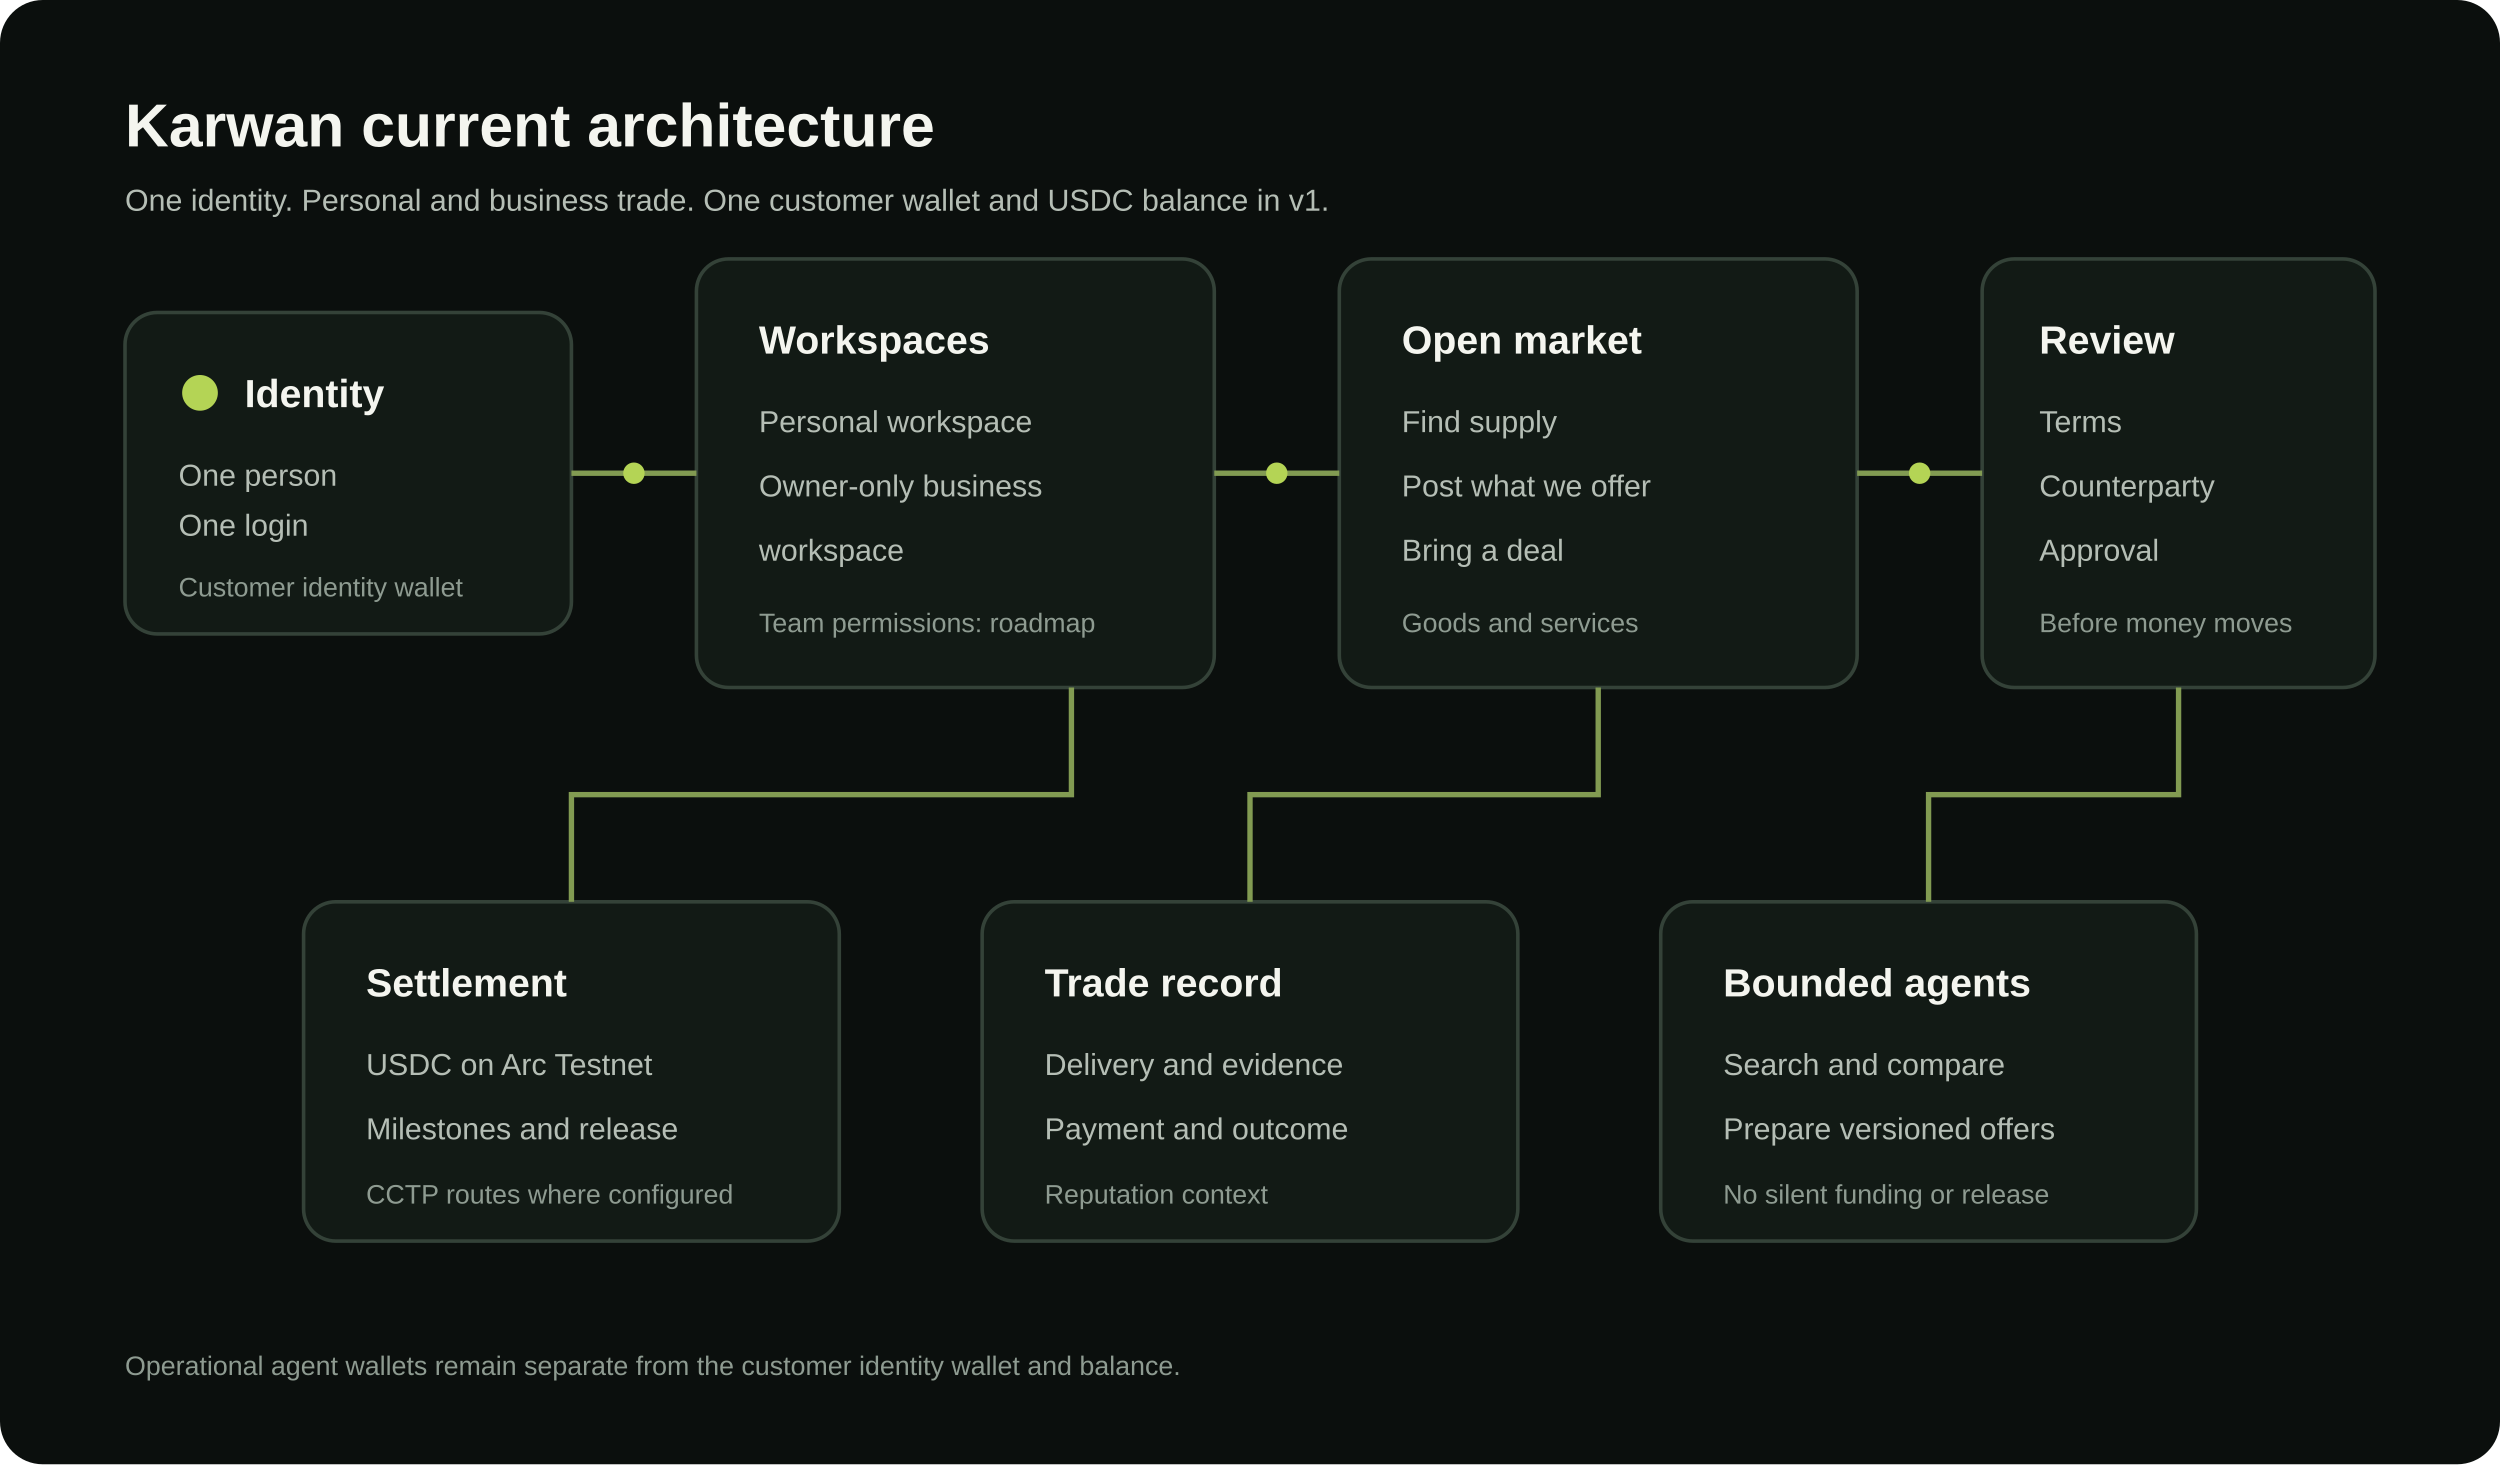
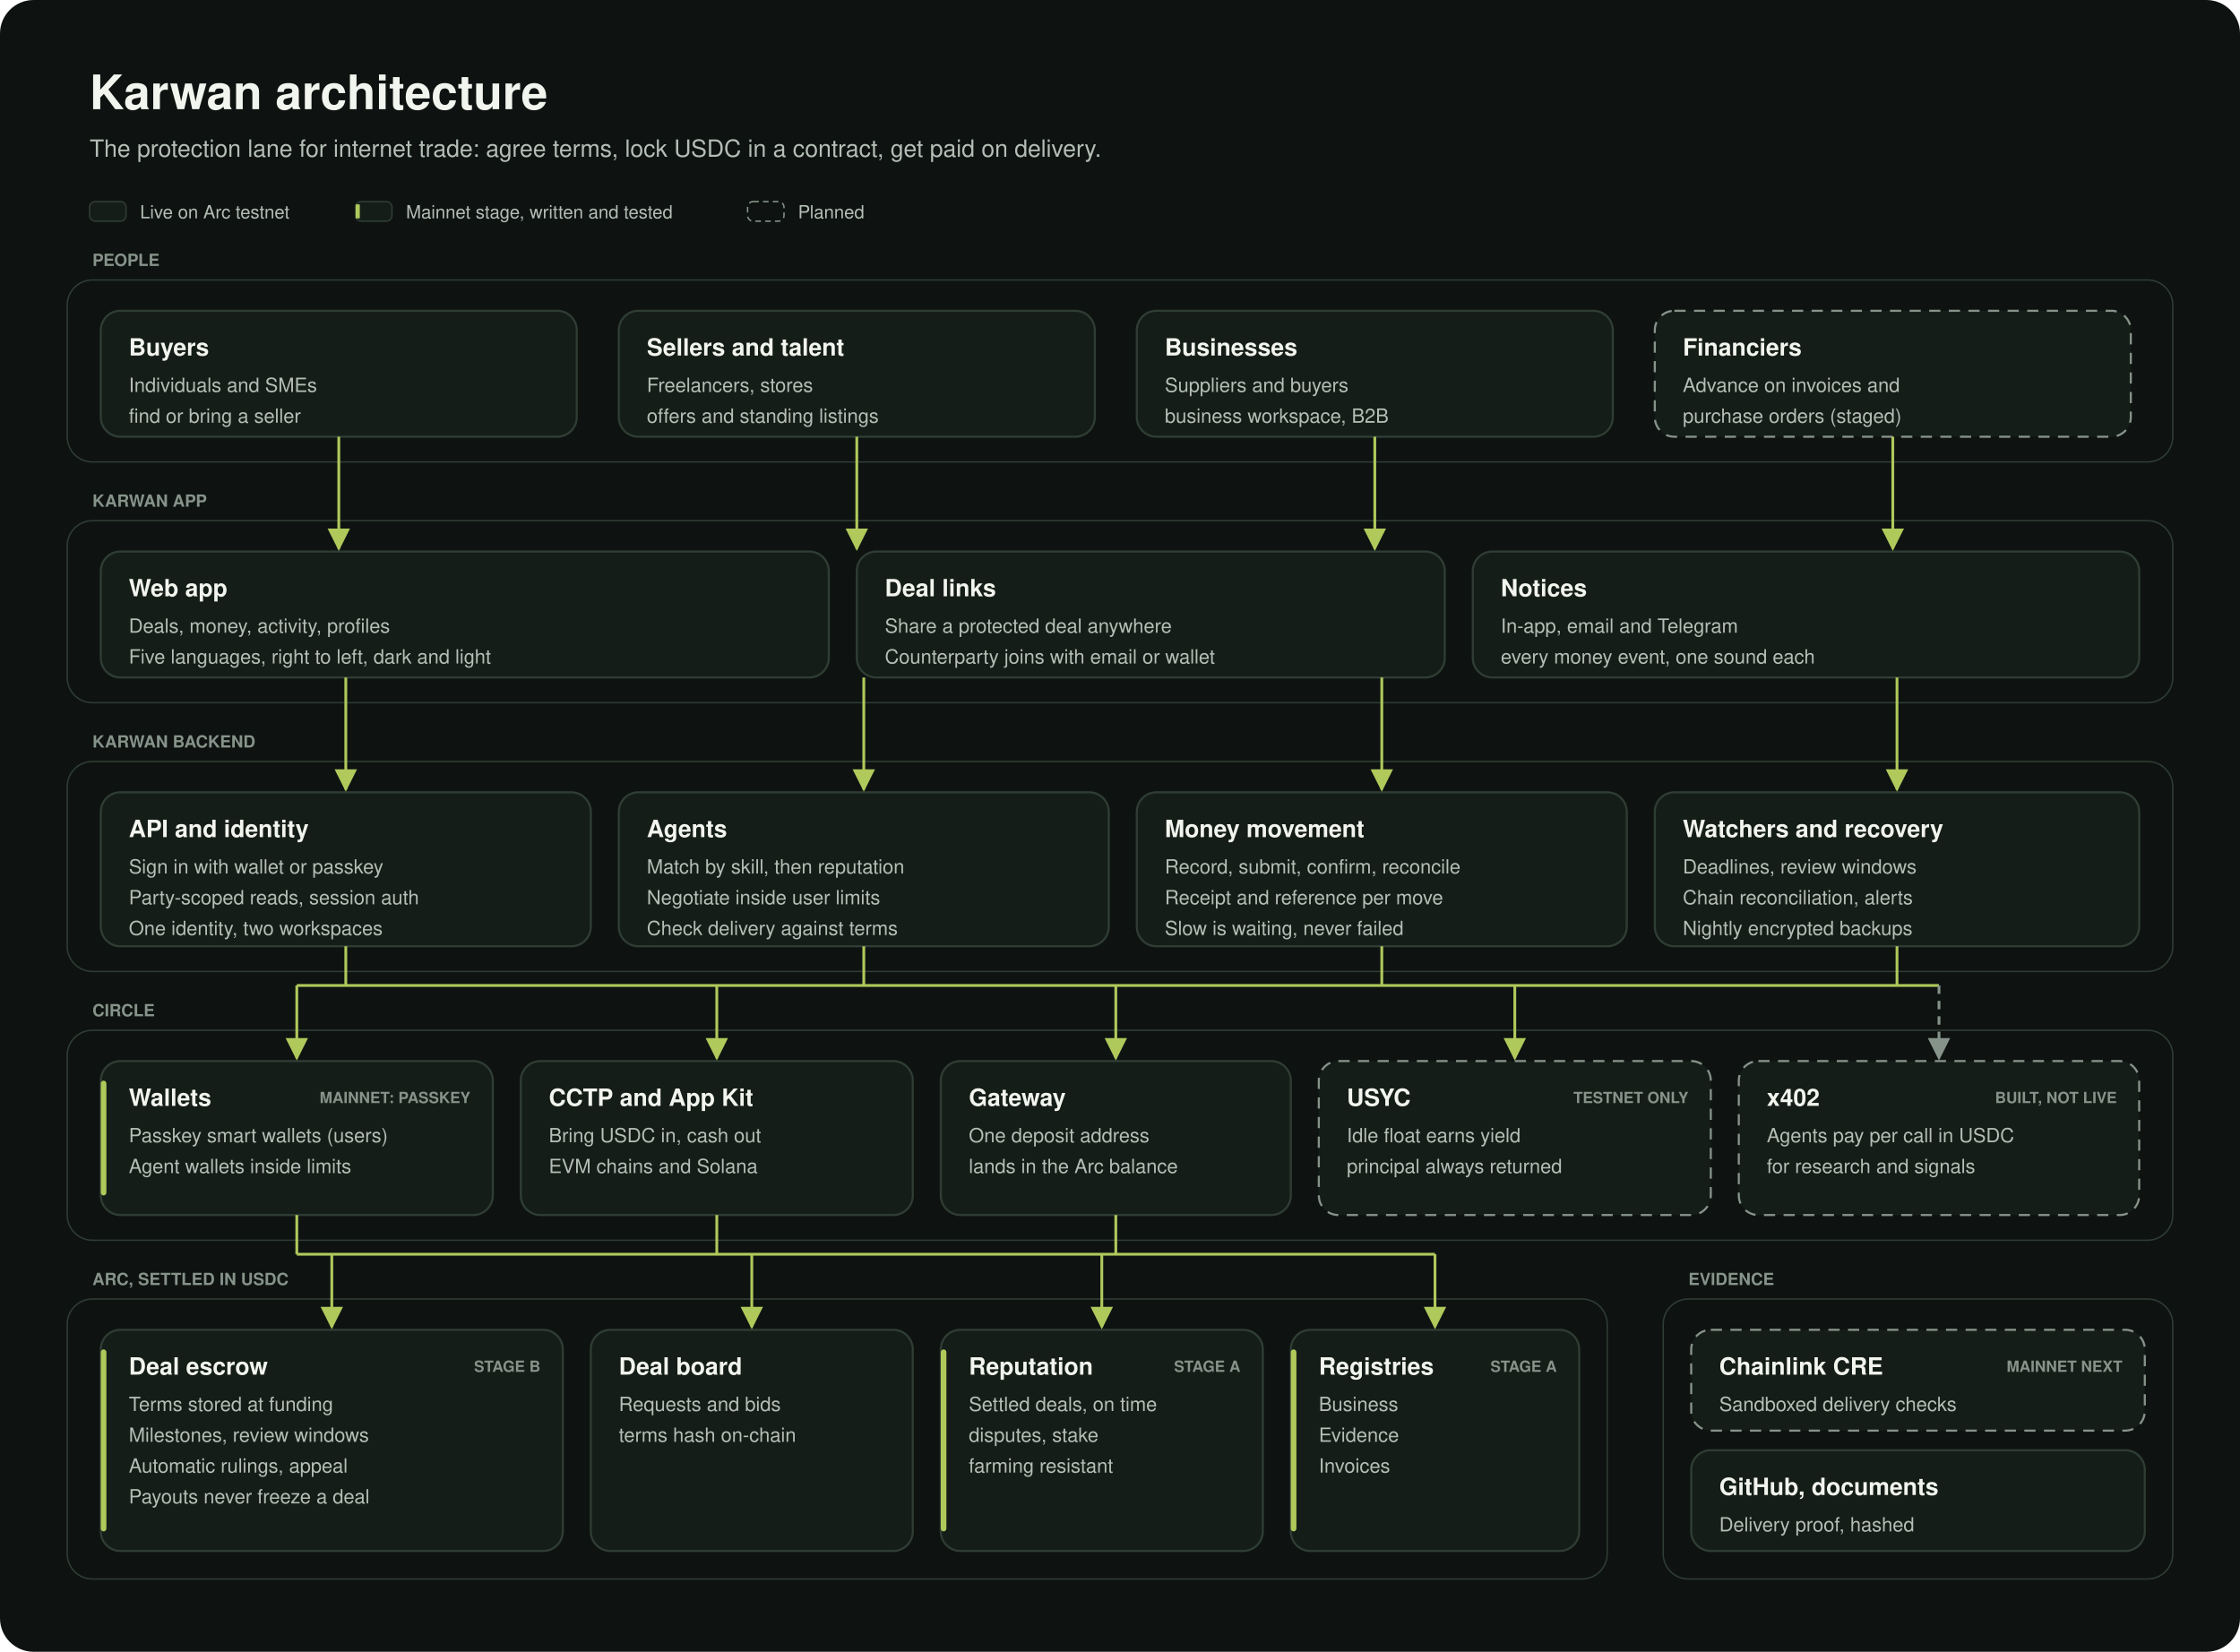
- <svg xmlns="http://www.w3.org/2000/svg" width="1400" height="820" viewBox="0 0 1400 820" role="img" aria-labelledby="title desc">
-   <style>
-     .bg { fill: #0b0f0d; }
-     .panel { fill: #121a15; stroke: #344238; stroke-width: 2; }
-     .accent { fill: #b4d455; }
-     .line { stroke: #829b52; stroke-width: 3; fill: none; }
-     .title { fill: #f4f5ef; font: 700 34px Arial, sans-serif; }
-     .heading { fill: #f4f5ef; font: 700 22px Arial, sans-serif; }
-     .body { fill: #b5beb5; font: 400 17px Arial, sans-serif; }
-     .small { fill: #8e9b91; font: 400 15px Arial, sans-serif; }
-   </style>
-   <rect class="bg" width="1400" height="820" rx="24" />
-   <text class="title" x="70" y="82">Karwan current architecture</text>
-   <text class="body" x="70" y="118">One identity. Personal and business trade. One customer wallet and USDC balance in v1.</text>
-   <rect class="panel" x="70" y="175" width="250" height="180" rx="18" />
-   <circle class="accent" cx="112" cy="220" r="10" />
-   <text class="heading" x="137" y="228">Identity</text>
-   <text class="body" x="100" y="272">One person</text>
-   <text class="body" x="100" y="300">One login</text>
-   <text class="small" x="100" y="334">Customer identity wallet</text>
-   <rect class="panel" x="390" y="145" width="290" height="240" rx="18" />
-   <text class="heading" x="425" y="198">Workspaces</text>
-   <text class="body" x="425" y="242">Personal workspace</text>
-   <text class="body" x="425" y="278">Owner-only business</text>
-   <text class="body" x="425" y="314">workspace</text>
-   <text class="small" x="425" y="354">Team permissions: roadmap</text>
-   <rect class="panel" x="750" y="145" width="290" height="240" rx="18" />
-   <text class="heading" x="785" y="198">Open market</text>
-   <text class="body" x="785" y="242">Find supply</text>
-   <text class="body" x="785" y="278">Post what we offer</text>
-   <text class="body" x="785" y="314">Bring a deal</text>
-   <text class="small" x="785" y="354">Goods and services</text>
-   <rect class="panel" x="1110" y="145" width="220" height="240" rx="18" />
-   <text class="heading" x="1142" y="198">Review</text>
-   <text class="body" x="1142" y="242">Terms</text>
-   <text class="body" x="1142" y="278">Counterparty</text>
-   <text class="body" x="1142" y="314">Approval</text>
-   <text class="small" x="1142" y="354">Before money moves</text>
-   <path class="line" d="M320 265H390M680 265H750M1040 265H1110" />
-   <circle class="accent" cx="355" cy="265" r="6" />
-   <circle class="accent" cx="715" cy="265" r="6" />
-   <circle class="accent" cx="1075" cy="265" r="6" />
-   <rect class="panel" x="170" y="505" width="300" height="190" rx="18" />
-   <text class="heading" x="205" y="558">Settlement</text>
-   <text class="body" x="205" y="602">USDC on Arc Testnet</text>
-   <text class="body" x="205" y="638">Milestones and release</text>
-   <text class="small" x="205" y="674">CCTP routes where configured</text>
-   <rect class="panel" x="550" y="505" width="300" height="190" rx="18" />
-   <text class="heading" x="585" y="558">Trade record</text>
-   <text class="body" x="585" y="602">Delivery and evidence</text>
-   <text class="body" x="585" y="638">Payment and outcome</text>
-   <text class="small" x="585" y="674">Reputation context</text>
-   <rect class="panel" x="930" y="505" width="300" height="190" rx="18" />
-   <text class="heading" x="965" y="558">Bounded agents</text>
-   <text class="body" x="965" y="602">Search and compare</text>
-   <text class="body" x="965" y="638">Prepare versioned offers</text>
-   <text class="small" x="965" y="674">No silent funding or release</text>
-   <path class="line" d="M1220 385V445H1080V505M895 385V445H700V505M600 385V445H320V505" />
-   <text class="small" x="70" y="770">Operational agent wallets remain separate from the customer identity wallet and balance.</text>
+ <svg xmlns="http://www.w3.org/2000/svg" width="1600" height="1180" viewBox="0 0 1600 1180" role="img" aria-labelledby="title desc">
+   <defs>
+     <marker id="arrow" viewBox="0 0 10 10" refX="9" refY="5" markerWidth="8" markerHeight="8" orient="auto-start-reverse">
+       <path d="M0,0 L10,5 L0,10 z" fill="#AFC95B" />
+     </marker>
+     <marker id="arrow-muted" viewBox="0 0 10 10" refX="9" refY="5" markerWidth="8" markerHeight="8" orient="auto-start-reverse">
+       <path d="M0,0 L10,5 L0,10 z" fill="#86938A" />
+     </marker>
+   </defs>
+   <rect width="1600" height="1180" rx="24" fill="#0E1311" />
+   <text x="64" y="78" fill="#F2F4EE" font-family="'Helvetica Neue', Helvetica, Arial, sans-serif" font-size="34" font-weight="700">Karwan architecture</text>
+   <text x="64" y="112" fill="#B4BEB6" font-family="'Helvetica Neue', Helvetica, Arial, sans-serif" font-size="17">The protection lane for internet trade: agree terms, lock USDC in a contract, get paid on delivery.</text>
+   <rect x="64" y="144" width="26" height="14" rx="4" fill="#151D18" stroke="#2F3D34" />
+   <text x="100" y="156" fill="#B4BEB6" font-family="'Helvetica Neue', Helvetica, Arial, sans-serif" font-size="13" font-weight="400" text-anchor="start">Live on Arc testnet</text>
+   <rect x="254" y="144" width="26" height="14" rx="4" fill="#151D18" stroke="#2F3D34" />
+   <rect x="254" y="146" width="3" height="10" fill="#AFC95B" />
+   <text x="290" y="156" fill="#B4BEB6" font-family="'Helvetica Neue', Helvetica, Arial, sans-serif" font-size="13" font-weight="400" text-anchor="start">Mainnet stage, written and tested</text>
+   <rect x="534" y="144" width="26" height="14" rx="4" fill="none" stroke="#86938A" stroke-dasharray="4 3" />
+   <text x="570" y="156" fill="#B4BEB6" font-family="'Helvetica Neue', Helvetica, Arial, sans-serif" font-size="13" font-weight="400" text-anchor="start">Planned</text>
+   <rect x="48" y="200" width="1504" height="130" rx="18" fill="none" stroke="#2F3D34" stroke-width="1" />
+   <text x="66" y="190" fill="#86938A" font-family="'Helvetica Neue', Helvetica, Arial, sans-serif" font-size="12" font-weight="700" text-anchor="start">PEOPLE</text>
+   <rect x="72" y="222" width="340" height="90" rx="14" fill="#151D18" stroke="#2F3D34" stroke-width="1.5" />
+   <text x="92" y="254" fill="#F2F4EE" font-family="'Helvetica Neue', Helvetica, Arial, sans-serif" font-size="17" font-weight="700" text-anchor="start">Buyers</text>
+   <text x="92" y="280" fill="#B4BEB6" font-family="'Helvetica Neue', Helvetica, Arial, sans-serif" font-size="14" font-weight="400" text-anchor="start">Individuals and SMEs</text>
+   <text x="92" y="302" fill="#B4BEB6" font-family="'Helvetica Neue', Helvetica, Arial, sans-serif" font-size="14" font-weight="400" text-anchor="start">find or bring a seller</text>
+   <rect x="442" y="222" width="340" height="90" rx="14" fill="#151D18" stroke="#2F3D34" stroke-width="1.5" />
+   <text x="462" y="254" fill="#F2F4EE" font-family="'Helvetica Neue', Helvetica, Arial, sans-serif" font-size="17" font-weight="700" text-anchor="start">Sellers and talent</text>
+   <text x="462" y="280" fill="#B4BEB6" font-family="'Helvetica Neue', Helvetica, Arial, sans-serif" font-size="14" font-weight="400" text-anchor="start">Freelancers, stores</text>
+   <text x="462" y="302" fill="#B4BEB6" font-family="'Helvetica Neue', Helvetica, Arial, sans-serif" font-size="14" font-weight="400" text-anchor="start">offers and standing listings</text>
+   <rect x="812" y="222" width="340" height="90" rx="14" fill="#151D18" stroke="#2F3D34" stroke-width="1.5" />
+   <text x="832" y="254" fill="#F2F4EE" font-family="'Helvetica Neue', Helvetica, Arial, sans-serif" font-size="17" font-weight="700" text-anchor="start">Businesses</text>
+   <text x="832" y="280" fill="#B4BEB6" font-family="'Helvetica Neue', Helvetica, Arial, sans-serif" font-size="14" font-weight="400" text-anchor="start">Suppliers and buyers</text>
+   <text x="832" y="302" fill="#B4BEB6" font-family="'Helvetica Neue', Helvetica, Arial, sans-serif" font-size="14" font-weight="400" text-anchor="start">business workspace, B2B</text>
+   <rect x="1182" y="222" width="340" height="90" rx="14" fill="#151D18" stroke="#86938A" stroke-width="1.5" stroke-dasharray="8 6" />
+   <text x="1202" y="254" fill="#F2F4EE" font-family="'Helvetica Neue', Helvetica, Arial, sans-serif" font-size="17" font-weight="700" text-anchor="start">Financiers</text>
+   <text x="1202" y="280" fill="#B4BEB6" font-family="'Helvetica Neue', Helvetica, Arial, sans-serif" font-size="14" font-weight="400" text-anchor="start">Advance on invoices and</text>
+   <text x="1202" y="302" fill="#B4BEB6" font-family="'Helvetica Neue', Helvetica, Arial, sans-serif" font-size="14" font-weight="400" text-anchor="start">purchase orders (staged)</text>
+   <rect x="48" y="372" width="1504" height="130" rx="18" fill="none" stroke="#2F3D34" stroke-width="1" />
+   <text x="66" y="362" fill="#86938A" font-family="'Helvetica Neue', Helvetica, Arial, sans-serif" font-size="12" font-weight="700" text-anchor="start">KARWAN APP</text>
+   <rect x="72" y="394" width="520" height="90" rx="14" fill="#151D18" stroke="#2F3D34" stroke-width="1.5" />
+   <text x="92" y="426" fill="#F2F4EE" font-family="'Helvetica Neue', Helvetica, Arial, sans-serif" font-size="17" font-weight="700" text-anchor="start">Web app</text>
+   <text x="92" y="452" fill="#B4BEB6" font-family="'Helvetica Neue', Helvetica, Arial, sans-serif" font-size="14" font-weight="400" text-anchor="start">Deals, money, activity, profiles</text>
+   <text x="92" y="474" fill="#B4BEB6" font-family="'Helvetica Neue', Helvetica, Arial, sans-serif" font-size="14" font-weight="400" text-anchor="start">Five languages, right to left, dark and light</text>
+   <rect x="612" y="394" width="420" height="90" rx="14" fill="#151D18" stroke="#2F3D34" stroke-width="1.5" />
+   <text x="632" y="426" fill="#F2F4EE" font-family="'Helvetica Neue', Helvetica, Arial, sans-serif" font-size="17" font-weight="700" text-anchor="start">Deal links</text>
+   <text x="632" y="452" fill="#B4BEB6" font-family="'Helvetica Neue', Helvetica, Arial, sans-serif" font-size="14" font-weight="400" text-anchor="start">Share a protected deal anywhere</text>
+   <text x="632" y="474" fill="#B4BEB6" font-family="'Helvetica Neue', Helvetica, Arial, sans-serif" font-size="14" font-weight="400" text-anchor="start">Counterparty joins with email or wallet</text>
+   <rect x="1052" y="394" width="476" height="90" rx="14" fill="#151D18" stroke="#2F3D34" stroke-width="1.5" />
+   <text x="1072" y="426" fill="#F2F4EE" font-family="'Helvetica Neue', Helvetica, Arial, sans-serif" font-size="17" font-weight="700" text-anchor="start">Notices</text>
+   <text x="1072" y="452" fill="#B4BEB6" font-family="'Helvetica Neue', Helvetica, Arial, sans-serif" font-size="14" font-weight="400" text-anchor="start">In-app, email and Telegram</text>
+   <text x="1072" y="474" fill="#B4BEB6" font-family="'Helvetica Neue', Helvetica, Arial, sans-serif" font-size="14" font-weight="400" text-anchor="start">every money event, one sound each</text>
+   <rect x="48" y="544" width="1504" height="150" rx="18" fill="none" stroke="#2F3D34" stroke-width="1" />
+   <text x="66" y="534" fill="#86938A" font-family="'Helvetica Neue', Helvetica, Arial, sans-serif" font-size="12" font-weight="700" text-anchor="start">KARWAN BACKEND</text>
+   <rect x="72" y="566" width="350" height="110" rx="14" fill="#151D18" stroke="#2F3D34" stroke-width="1.5" />
+   <text x="92" y="598" fill="#F2F4EE" font-family="'Helvetica Neue', Helvetica, Arial, sans-serif" font-size="17" font-weight="700" text-anchor="start">API and identity</text>
+   <text x="92" y="624" fill="#B4BEB6" font-family="'Helvetica Neue', Helvetica, Arial, sans-serif" font-size="14" font-weight="400" text-anchor="start">Sign in with wallet or passkey</text>
+   <text x="92" y="646" fill="#B4BEB6" font-family="'Helvetica Neue', Helvetica, Arial, sans-serif" font-size="14" font-weight="400" text-anchor="start">Party-scoped reads, session auth</text>
+   <text x="92" y="668" fill="#B4BEB6" font-family="'Helvetica Neue', Helvetica, Arial, sans-serif" font-size="14" font-weight="400" text-anchor="start">One identity, two workspaces</text>
+   <rect x="442" y="566" width="350" height="110" rx="14" fill="#151D18" stroke="#2F3D34" stroke-width="1.5" />
+   <text x="462" y="598" fill="#F2F4EE" font-family="'Helvetica Neue', Helvetica, Arial, sans-serif" font-size="17" font-weight="700" text-anchor="start">Agents</text>
+   <text x="462" y="624" fill="#B4BEB6" font-family="'Helvetica Neue', Helvetica, Arial, sans-serif" font-size="14" font-weight="400" text-anchor="start">Match by skill, then reputation</text>
+   <text x="462" y="646" fill="#B4BEB6" font-family="'Helvetica Neue', Helvetica, Arial, sans-serif" font-size="14" font-weight="400" text-anchor="start">Negotiate inside user limits</text>
+   <text x="462" y="668" fill="#B4BEB6" font-family="'Helvetica Neue', Helvetica, Arial, sans-serif" font-size="14" font-weight="400" text-anchor="start">Check delivery against terms</text>
+   <rect x="812" y="566" width="350" height="110" rx="14" fill="#151D18" stroke="#2F3D34" stroke-width="1.5" />
+   <text x="832" y="598" fill="#F2F4EE" font-family="'Helvetica Neue', Helvetica, Arial, sans-serif" font-size="17" font-weight="700" text-anchor="start">Money movement</text>
+   <text x="832" y="624" fill="#B4BEB6" font-family="'Helvetica Neue', Helvetica, Arial, sans-serif" font-size="14" font-weight="400" text-anchor="start">Record, submit, confirm, reconcile</text>
+   <text x="832" y="646" fill="#B4BEB6" font-family="'Helvetica Neue', Helvetica, Arial, sans-serif" font-size="14" font-weight="400" text-anchor="start">Receipt and reference per move</text>
+   <text x="832" y="668" fill="#B4BEB6" font-family="'Helvetica Neue', Helvetica, Arial, sans-serif" font-size="14" font-weight="400" text-anchor="start">Slow is waiting, never failed</text>
+   <rect x="1182" y="566" width="346" height="110" rx="14" fill="#151D18" stroke="#2F3D34" stroke-width="1.5" />
+   <text x="1202" y="598" fill="#F2F4EE" font-family="'Helvetica Neue', Helvetica, Arial, sans-serif" font-size="17" font-weight="700" text-anchor="start">Watchers and recovery</text>
+   <text x="1202" y="624" fill="#B4BEB6" font-family="'Helvetica Neue', Helvetica, Arial, sans-serif" font-size="14" font-weight="400" text-anchor="start">Deadlines, review windows</text>
+   <text x="1202" y="646" fill="#B4BEB6" font-family="'Helvetica Neue', Helvetica, Arial, sans-serif" font-size="14" font-weight="400" text-anchor="start">Chain reconciliation, alerts</text>
+   <text x="1202" y="668" fill="#B4BEB6" font-family="'Helvetica Neue', Helvetica, Arial, sans-serif" font-size="14" font-weight="400" text-anchor="start">Nightly encrypted backups</text>
+   <rect x="48" y="736" width="1504" height="150" rx="18" fill="none" stroke="#2F3D34" stroke-width="1" />
+   <text x="66" y="726" fill="#86938A" font-family="'Helvetica Neue', Helvetica, Arial, sans-serif" font-size="12" font-weight="700" text-anchor="start">CIRCLE</text>
+   <rect x="72" y="758" width="280" height="110" rx="14" fill="#151D18" stroke="#2F3D34" stroke-width="1.5" />
+   <rect x="72" y="772" width="4" height="82" rx="2" fill="#AFC95B" />
+   <text x="92" y="790" fill="#F2F4EE" font-family="'Helvetica Neue', Helvetica, Arial, sans-serif" font-size="17" font-weight="700" text-anchor="start">Wallets</text>
+   <text x="92" y="816" fill="#B4BEB6" font-family="'Helvetica Neue', Helvetica, Arial, sans-serif" font-size="14" font-weight="400" text-anchor="start">Passkey smart wallets (users)</text>
+   <text x="92" y="838" fill="#B4BEB6" font-family="'Helvetica Neue', Helvetica, Arial, sans-serif" font-size="14" font-weight="400" text-anchor="start">Agent wallets inside limits</text>
+   <text x="336" y="788" fill="#86938A" font-family="'Helvetica Neue', Helvetica, Arial, sans-serif" font-size="11" font-weight="700" text-anchor="end">MAINNET: PASSKEY</text>
+   <rect x="372" y="758" width="280" height="110" rx="14" fill="#151D18" stroke="#2F3D34" stroke-width="1.5" />
+   <text x="392" y="790" fill="#F2F4EE" font-family="'Helvetica Neue', Helvetica, Arial, sans-serif" font-size="17" font-weight="700" text-anchor="start">CCTP and App Kit</text>
+   <text x="392" y="816" fill="#B4BEB6" font-family="'Helvetica Neue', Helvetica, Arial, sans-serif" font-size="14" font-weight="400" text-anchor="start">Bring USDC in, cash out</text>
+   <text x="392" y="838" fill="#B4BEB6" font-family="'Helvetica Neue', Helvetica, Arial, sans-serif" font-size="14" font-weight="400" text-anchor="start">EVM chains and Solana</text>
+   <rect x="672" y="758" width="250" height="110" rx="14" fill="#151D18" stroke="#2F3D34" stroke-width="1.5" />
+   <text x="692" y="790" fill="#F2F4EE" font-family="'Helvetica Neue', Helvetica, Arial, sans-serif" font-size="17" font-weight="700" text-anchor="start">Gateway</text>
+   <text x="692" y="816" fill="#B4BEB6" font-family="'Helvetica Neue', Helvetica, Arial, sans-serif" font-size="14" font-weight="400" text-anchor="start">One deposit address</text>
+   <text x="692" y="838" fill="#B4BEB6" font-family="'Helvetica Neue', Helvetica, Arial, sans-serif" font-size="14" font-weight="400" text-anchor="start">lands in the Arc balance</text>
+   <rect x="942" y="758" width="280" height="110" rx="14" fill="#151D18" stroke="#86938A" stroke-width="1.5" stroke-dasharray="8 6" />
+   <text x="962" y="790" fill="#F2F4EE" font-family="'Helvetica Neue', Helvetica, Arial, sans-serif" font-size="17" font-weight="700" text-anchor="start">USYC</text>
+   <text x="962" y="816" fill="#B4BEB6" font-family="'Helvetica Neue', Helvetica, Arial, sans-serif" font-size="14" font-weight="400" text-anchor="start">Idle float earns yield</text>
+   <text x="962" y="838" fill="#B4BEB6" font-family="'Helvetica Neue', Helvetica, Arial, sans-serif" font-size="14" font-weight="400" text-anchor="start">principal always returned</text>
+   <text x="1206" y="788" fill="#86938A" font-family="'Helvetica Neue', Helvetica, Arial, sans-serif" font-size="11" font-weight="700" text-anchor="end">TESTNET ONLY</text>
+   <rect x="1242" y="758" width="286" height="110" rx="14" fill="#151D18" stroke="#86938A" stroke-width="1.5" stroke-dasharray="8 6" />
+   <text x="1262" y="790" fill="#F2F4EE" font-family="'Helvetica Neue', Helvetica, Arial, sans-serif" font-size="17" font-weight="700" text-anchor="start">x402</text>
+   <text x="1262" y="816" fill="#B4BEB6" font-family="'Helvetica Neue', Helvetica, Arial, sans-serif" font-size="14" font-weight="400" text-anchor="start">Agents pay per call in USDC</text>
+   <text x="1262" y="838" fill="#B4BEB6" font-family="'Helvetica Neue', Helvetica, Arial, sans-serif" font-size="14" font-weight="400" text-anchor="start">for research and signals</text>
+   <text x="1512" y="788" fill="#86938A" font-family="'Helvetica Neue', Helvetica, Arial, sans-serif" font-size="11" font-weight="700" text-anchor="end">BUILT, NOT LIVE</text>
+   <rect x="48" y="928" width="1100" height="200" rx="18" fill="none" stroke="#2F3D34" stroke-width="1" />
+   <text x="66" y="918" fill="#86938A" font-family="'Helvetica Neue', Helvetica, Arial, sans-serif" font-size="12" font-weight="700" text-anchor="start">ARC, SETTLED IN USDC</text>
+   <rect x="72" y="950" width="330" height="158" rx="14" fill="#151D18" stroke="#2F3D34" stroke-width="1.5" />
+   <rect x="72" y="964" width="4" height="130" rx="2" fill="#AFC95B" />
+   <text x="92" y="982" fill="#F2F4EE" font-family="'Helvetica Neue', Helvetica, Arial, sans-serif" font-size="17" font-weight="700" text-anchor="start">Deal escrow</text>
+   <text x="92" y="1008" fill="#B4BEB6" font-family="'Helvetica Neue', Helvetica, Arial, sans-serif" font-size="14" font-weight="400" text-anchor="start">Terms stored at funding</text>
+   <text x="92" y="1030" fill="#B4BEB6" font-family="'Helvetica Neue', Helvetica, Arial, sans-serif" font-size="14" font-weight="400" text-anchor="start">Milestones, review windows</text>
+   <text x="92" y="1052" fill="#B4BEB6" font-family="'Helvetica Neue', Helvetica, Arial, sans-serif" font-size="14" font-weight="400" text-anchor="start">Automatic rulings, appeal</text>
+   <text x="92" y="1074" fill="#B4BEB6" font-family="'Helvetica Neue', Helvetica, Arial, sans-serif" font-size="14" font-weight="400" text-anchor="start">Payouts never freeze a deal</text>
+   <text x="386" y="980" fill="#86938A" font-family="'Helvetica Neue', Helvetica, Arial, sans-serif" font-size="11" font-weight="700" text-anchor="end">STAGE B</text>
+   <rect x="422" y="950" width="230" height="158" rx="14" fill="#151D18" stroke="#2F3D34" stroke-width="1.5" />
+   <text x="442" y="982" fill="#F2F4EE" font-family="'Helvetica Neue', Helvetica, Arial, sans-serif" font-size="17" font-weight="700" text-anchor="start">Deal board</text>
+   <text x="442" y="1008" fill="#B4BEB6" font-family="'Helvetica Neue', Helvetica, Arial, sans-serif" font-size="14" font-weight="400" text-anchor="start">Requests and bids</text>
+   <text x="442" y="1030" fill="#B4BEB6" font-family="'Helvetica Neue', Helvetica, Arial, sans-serif" font-size="14" font-weight="400" text-anchor="start">terms hash on-chain</text>
+   <rect x="672" y="950" width="230" height="158" rx="14" fill="#151D18" stroke="#2F3D34" stroke-width="1.5" />
+   <rect x="672" y="964" width="4" height="130" rx="2" fill="#AFC95B" />
+   <text x="692" y="982" fill="#F2F4EE" font-family="'Helvetica Neue', Helvetica, Arial, sans-serif" font-size="17" font-weight="700" text-anchor="start">Reputation</text>
+   <text x="692" y="1008" fill="#B4BEB6" font-family="'Helvetica Neue', Helvetica, Arial, sans-serif" font-size="14" font-weight="400" text-anchor="start">Settled deals, on time</text>
+   <text x="692" y="1030" fill="#B4BEB6" font-family="'Helvetica Neue', Helvetica, Arial, sans-serif" font-size="14" font-weight="400" text-anchor="start">disputes, stake</text>
+   <text x="692" y="1052" fill="#B4BEB6" font-family="'Helvetica Neue', Helvetica, Arial, sans-serif" font-size="14" font-weight="400" text-anchor="start">farming resistant</text>
+   <text x="886" y="980" fill="#86938A" font-family="'Helvetica Neue', Helvetica, Arial, sans-serif" font-size="11" font-weight="700" text-anchor="end">STAGE A</text>
+   <rect x="922" y="950" width="206" height="158" rx="14" fill="#151D18" stroke="#2F3D34" stroke-width="1.5" />
+   <rect x="922" y="964" width="4" height="130" rx="2" fill="#AFC95B" />
+   <text x="942" y="982" fill="#F2F4EE" font-family="'Helvetica Neue', Helvetica, Arial, sans-serif" font-size="17" font-weight="700" text-anchor="start">Registries</text>
+   <text x="942" y="1008" fill="#B4BEB6" font-family="'Helvetica Neue', Helvetica, Arial, sans-serif" font-size="14" font-weight="400" text-anchor="start">Business</text>
+   <text x="942" y="1030" fill="#B4BEB6" font-family="'Helvetica Neue', Helvetica, Arial, sans-serif" font-size="14" font-weight="400" text-anchor="start">Evidence</text>
+   <text x="942" y="1052" fill="#B4BEB6" font-family="'Helvetica Neue', Helvetica, Arial, sans-serif" font-size="14" font-weight="400" text-anchor="start">Invoices</text>
+   <text x="1112" y="980" fill="#86938A" font-family="'Helvetica Neue', Helvetica, Arial, sans-serif" font-size="11" font-weight="700" text-anchor="end">STAGE A</text>
+   <rect x="1188" y="928" width="364" height="200" rx="18" fill="none" stroke="#2F3D34" stroke-width="1" />
+   <text x="1206" y="918" fill="#86938A" font-family="'Helvetica Neue', Helvetica, Arial, sans-serif" font-size="12" font-weight="700" text-anchor="start">EVIDENCE</text>
+   <rect x="1208" y="950" width="324" height="72" rx="14" fill="#151D18" stroke="#86938A" stroke-width="1.5" stroke-dasharray="8 6" />
+   <text x="1228" y="982" fill="#F2F4EE" font-family="'Helvetica Neue', Helvetica, Arial, sans-serif" font-size="17" font-weight="700" text-anchor="start">Chainlink CRE</text>
+   <text x="1228" y="1008" fill="#B4BEB6" font-family="'Helvetica Neue', Helvetica, Arial, sans-serif" font-size="14" font-weight="400" text-anchor="start">Sandboxed delivery checks</text>
+   <text x="1516" y="980" fill="#86938A" font-family="'Helvetica Neue', Helvetica, Arial, sans-serif" font-size="11" font-weight="700" text-anchor="end">MAINNET NEXT</text>
+   <rect x="1208" y="1036" width="324" height="72" rx="14" fill="#151D18" stroke="#2F3D34" stroke-width="1.5" />
+   <text x="1228" y="1068" fill="#F2F4EE" font-family="'Helvetica Neue', Helvetica, Arial, sans-serif" font-size="17" font-weight="700" text-anchor="start">GitHub, documents</text>
+   <text x="1228" y="1094" fill="#B4BEB6" font-family="'Helvetica Neue', Helvetica, Arial, sans-serif" font-size="14" font-weight="400" text-anchor="start">Delivery proof, hashed</text>
+   <line x1="242" y1="312" x2="242" y2="392" stroke="#AFC95B" stroke-width="2" marker-end="url(#arrow)" />
+   <line x1="612" y1="312" x2="612" y2="392" stroke="#AFC95B" stroke-width="2" marker-end="url(#arrow)" />
+   <line x1="982" y1="312" x2="982" y2="392" stroke="#AFC95B" stroke-width="2" marker-end="url(#arrow)" />
+   <line x1="1352" y1="312" x2="1352" y2="392" stroke="#AFC95B" stroke-width="2" marker-end="url(#arrow)" />
+   <line x1="247" y1="484" x2="247" y2="564" stroke="#AFC95B" stroke-width="2" marker-end="url(#arrow)" />
+   <line x1="617" y1="484" x2="617" y2="564" stroke="#AFC95B" stroke-width="2" marker-end="url(#arrow)" />
+   <line x1="987" y1="484" x2="987" y2="564" stroke="#AFC95B" stroke-width="2" marker-end="url(#arrow)" />
+   <line x1="1355" y1="484" x2="1355" y2="564" stroke="#AFC95B" stroke-width="2" marker-end="url(#arrow)" />
+   <path d="M 247 676 V 704 M 617 676 V 704 M 987 676 V 704 M 1355 676 V 704 M 212 704 H 1385" fill="none" stroke="#AFC95B" stroke-width="2" />
+   <line x1="212" y1="704" x2="212" y2="756" stroke="#AFC95B" stroke-width="2" marker-end="url(#arrow)" />
+   <line x1="512" y1="704" x2="512" y2="756" stroke="#AFC95B" stroke-width="2" marker-end="url(#arrow)" />
+   <line x1="797" y1="704" x2="797" y2="756" stroke="#AFC95B" stroke-width="2" marker-end="url(#arrow)" />
+   <line x1="1082" y1="704" x2="1082" y2="756" stroke="#AFC95B" stroke-width="2" marker-end="url(#arrow)" />
+   <line x1="1385" y1="704" x2="1385" y2="756" stroke="#86938A" stroke-width="2" stroke-dasharray="6 5" marker-end="url(#arrow-muted)" />
+   <path d="M 212 868 V 896 M 512 868 V 896 M 797 868 V 896 M 212 896 H 1025 M 212 896 H 237" fill="none" stroke="#AFC95B" stroke-width="2" />
+   <line x1="237" y1="896" x2="237" y2="948" stroke="#AFC95B" stroke-width="2" marker-end="url(#arrow)" />
+   <line x1="537" y1="896" x2="537" y2="948" stroke="#AFC95B" stroke-width="2" marker-end="url(#arrow)" />
+   <line x1="787" y1="896" x2="787" y2="948" stroke="#AFC95B" stroke-width="2" marker-end="url(#arrow)" />
+   <line x1="1025" y1="896" x2="1025" y2="948" stroke="#AFC95B" stroke-width="2" marker-end="url(#arrow)" />
</svg>
